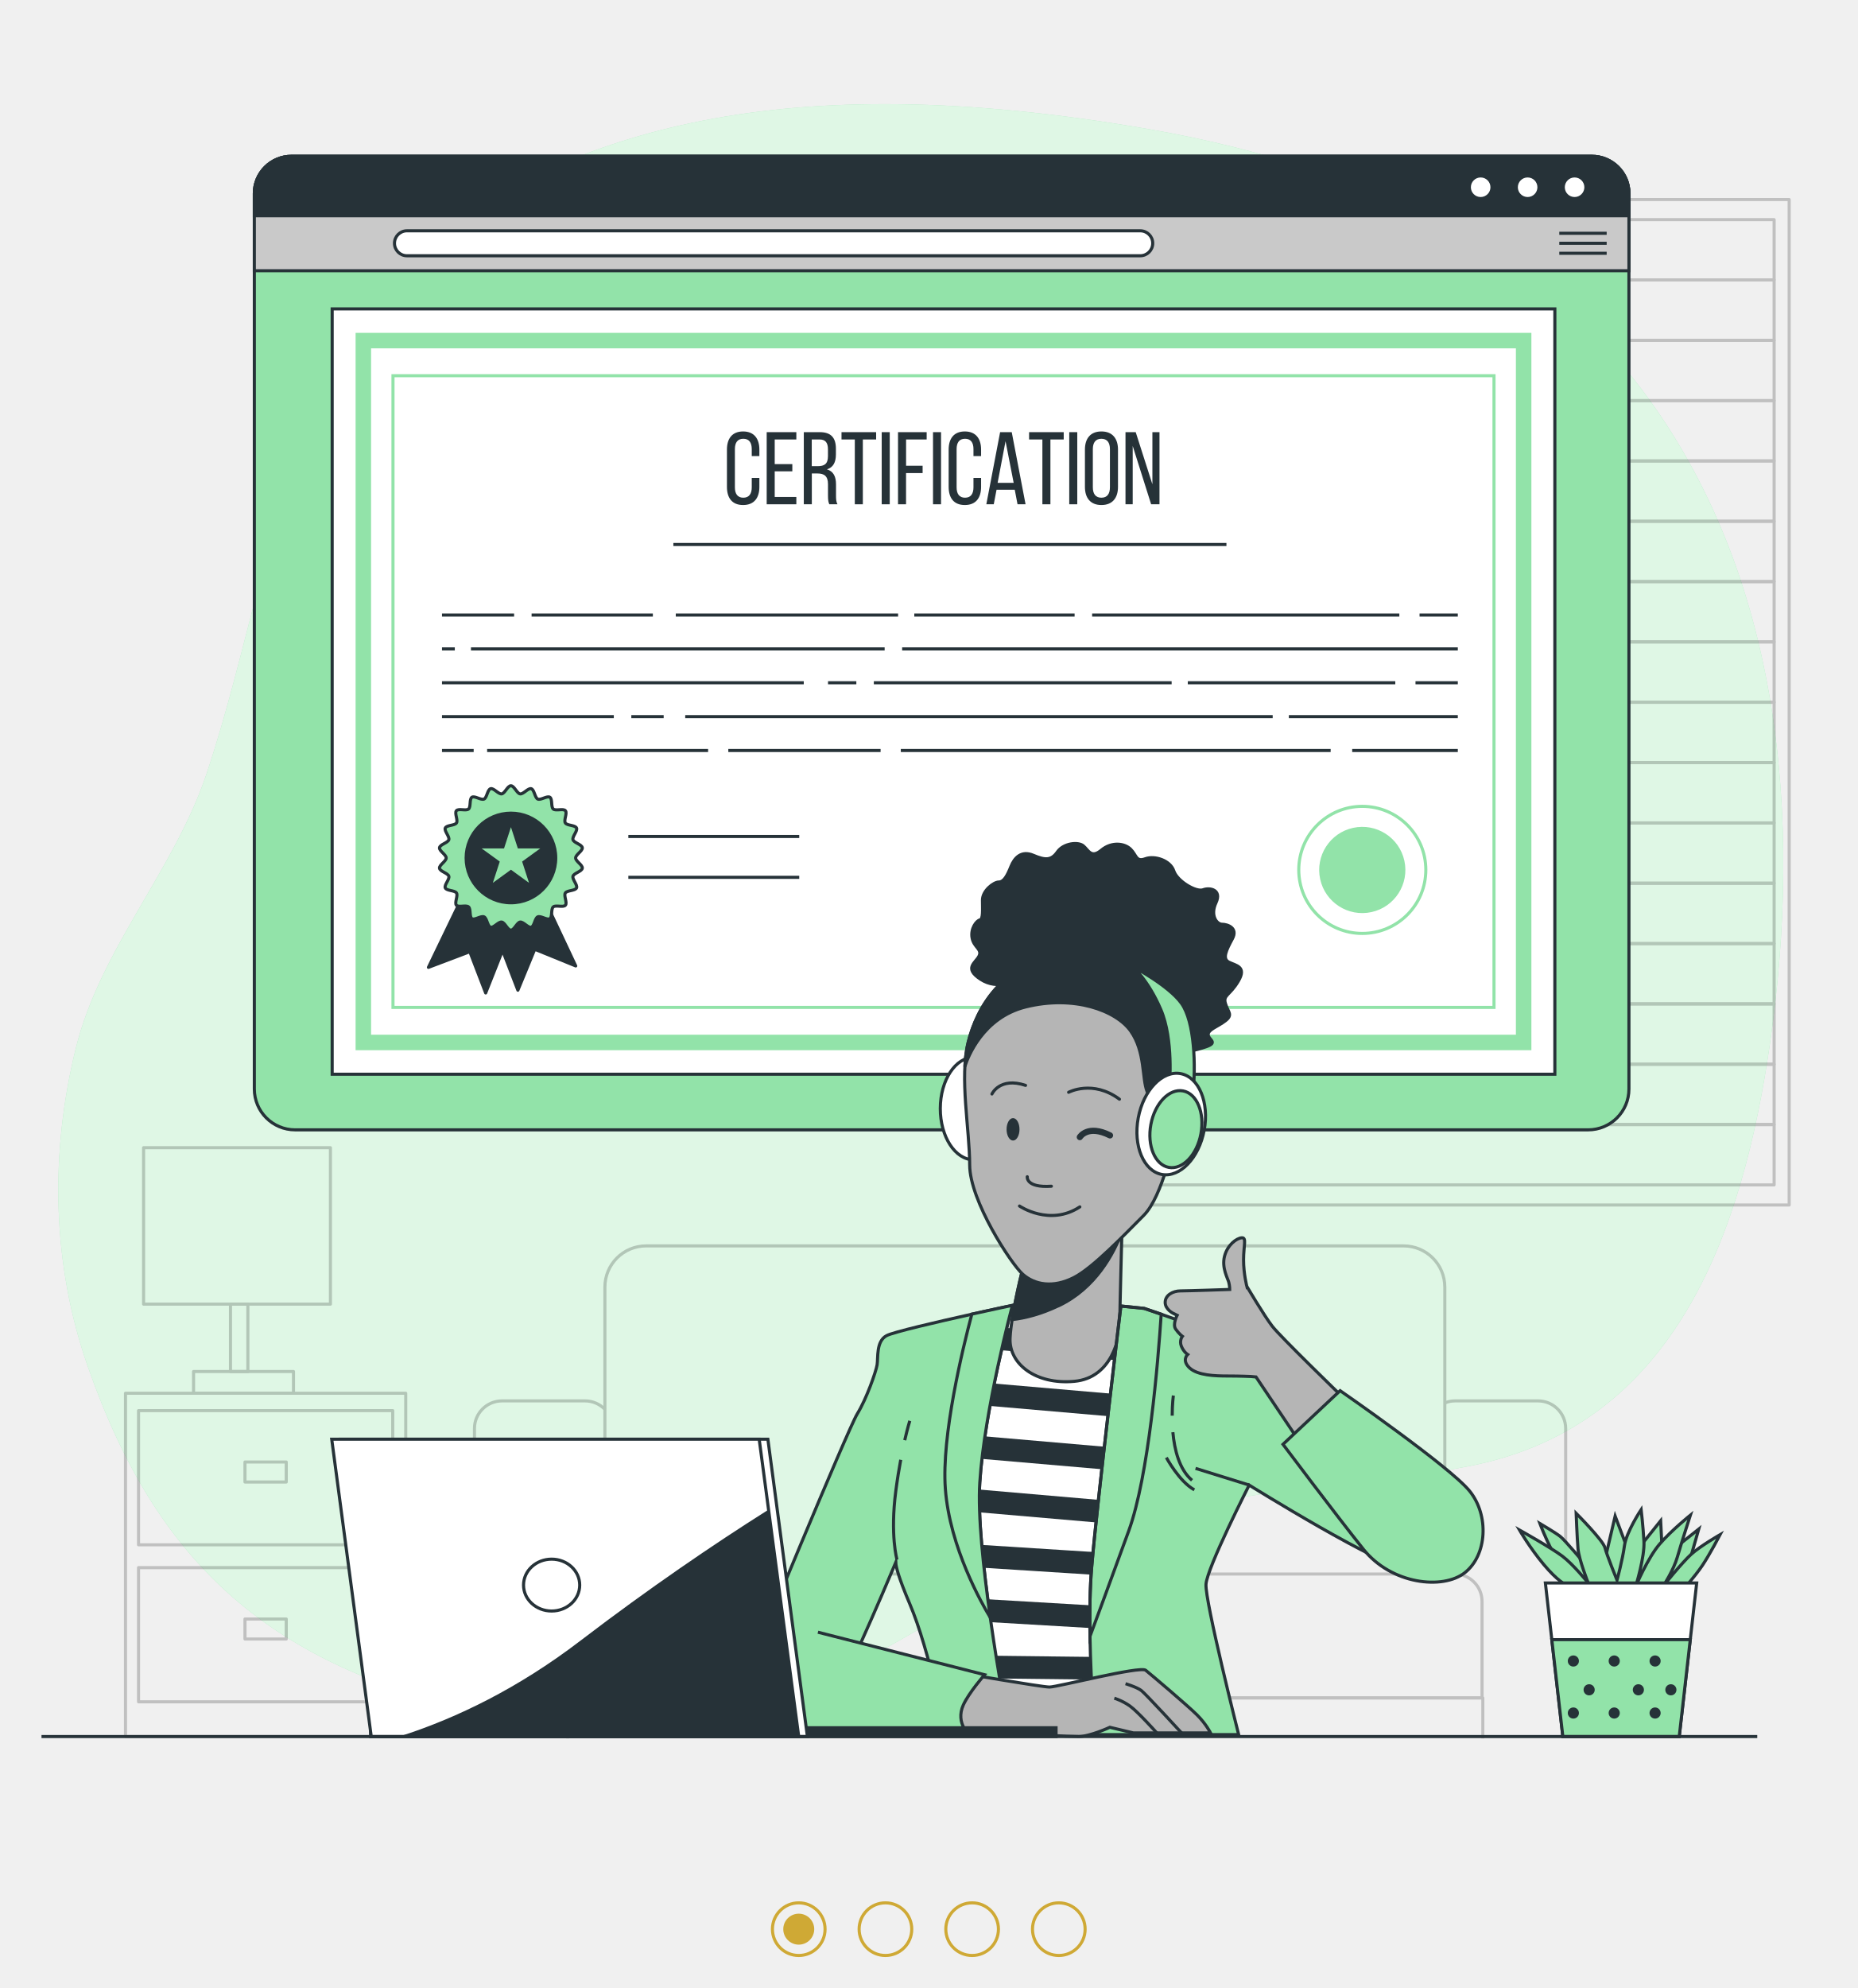
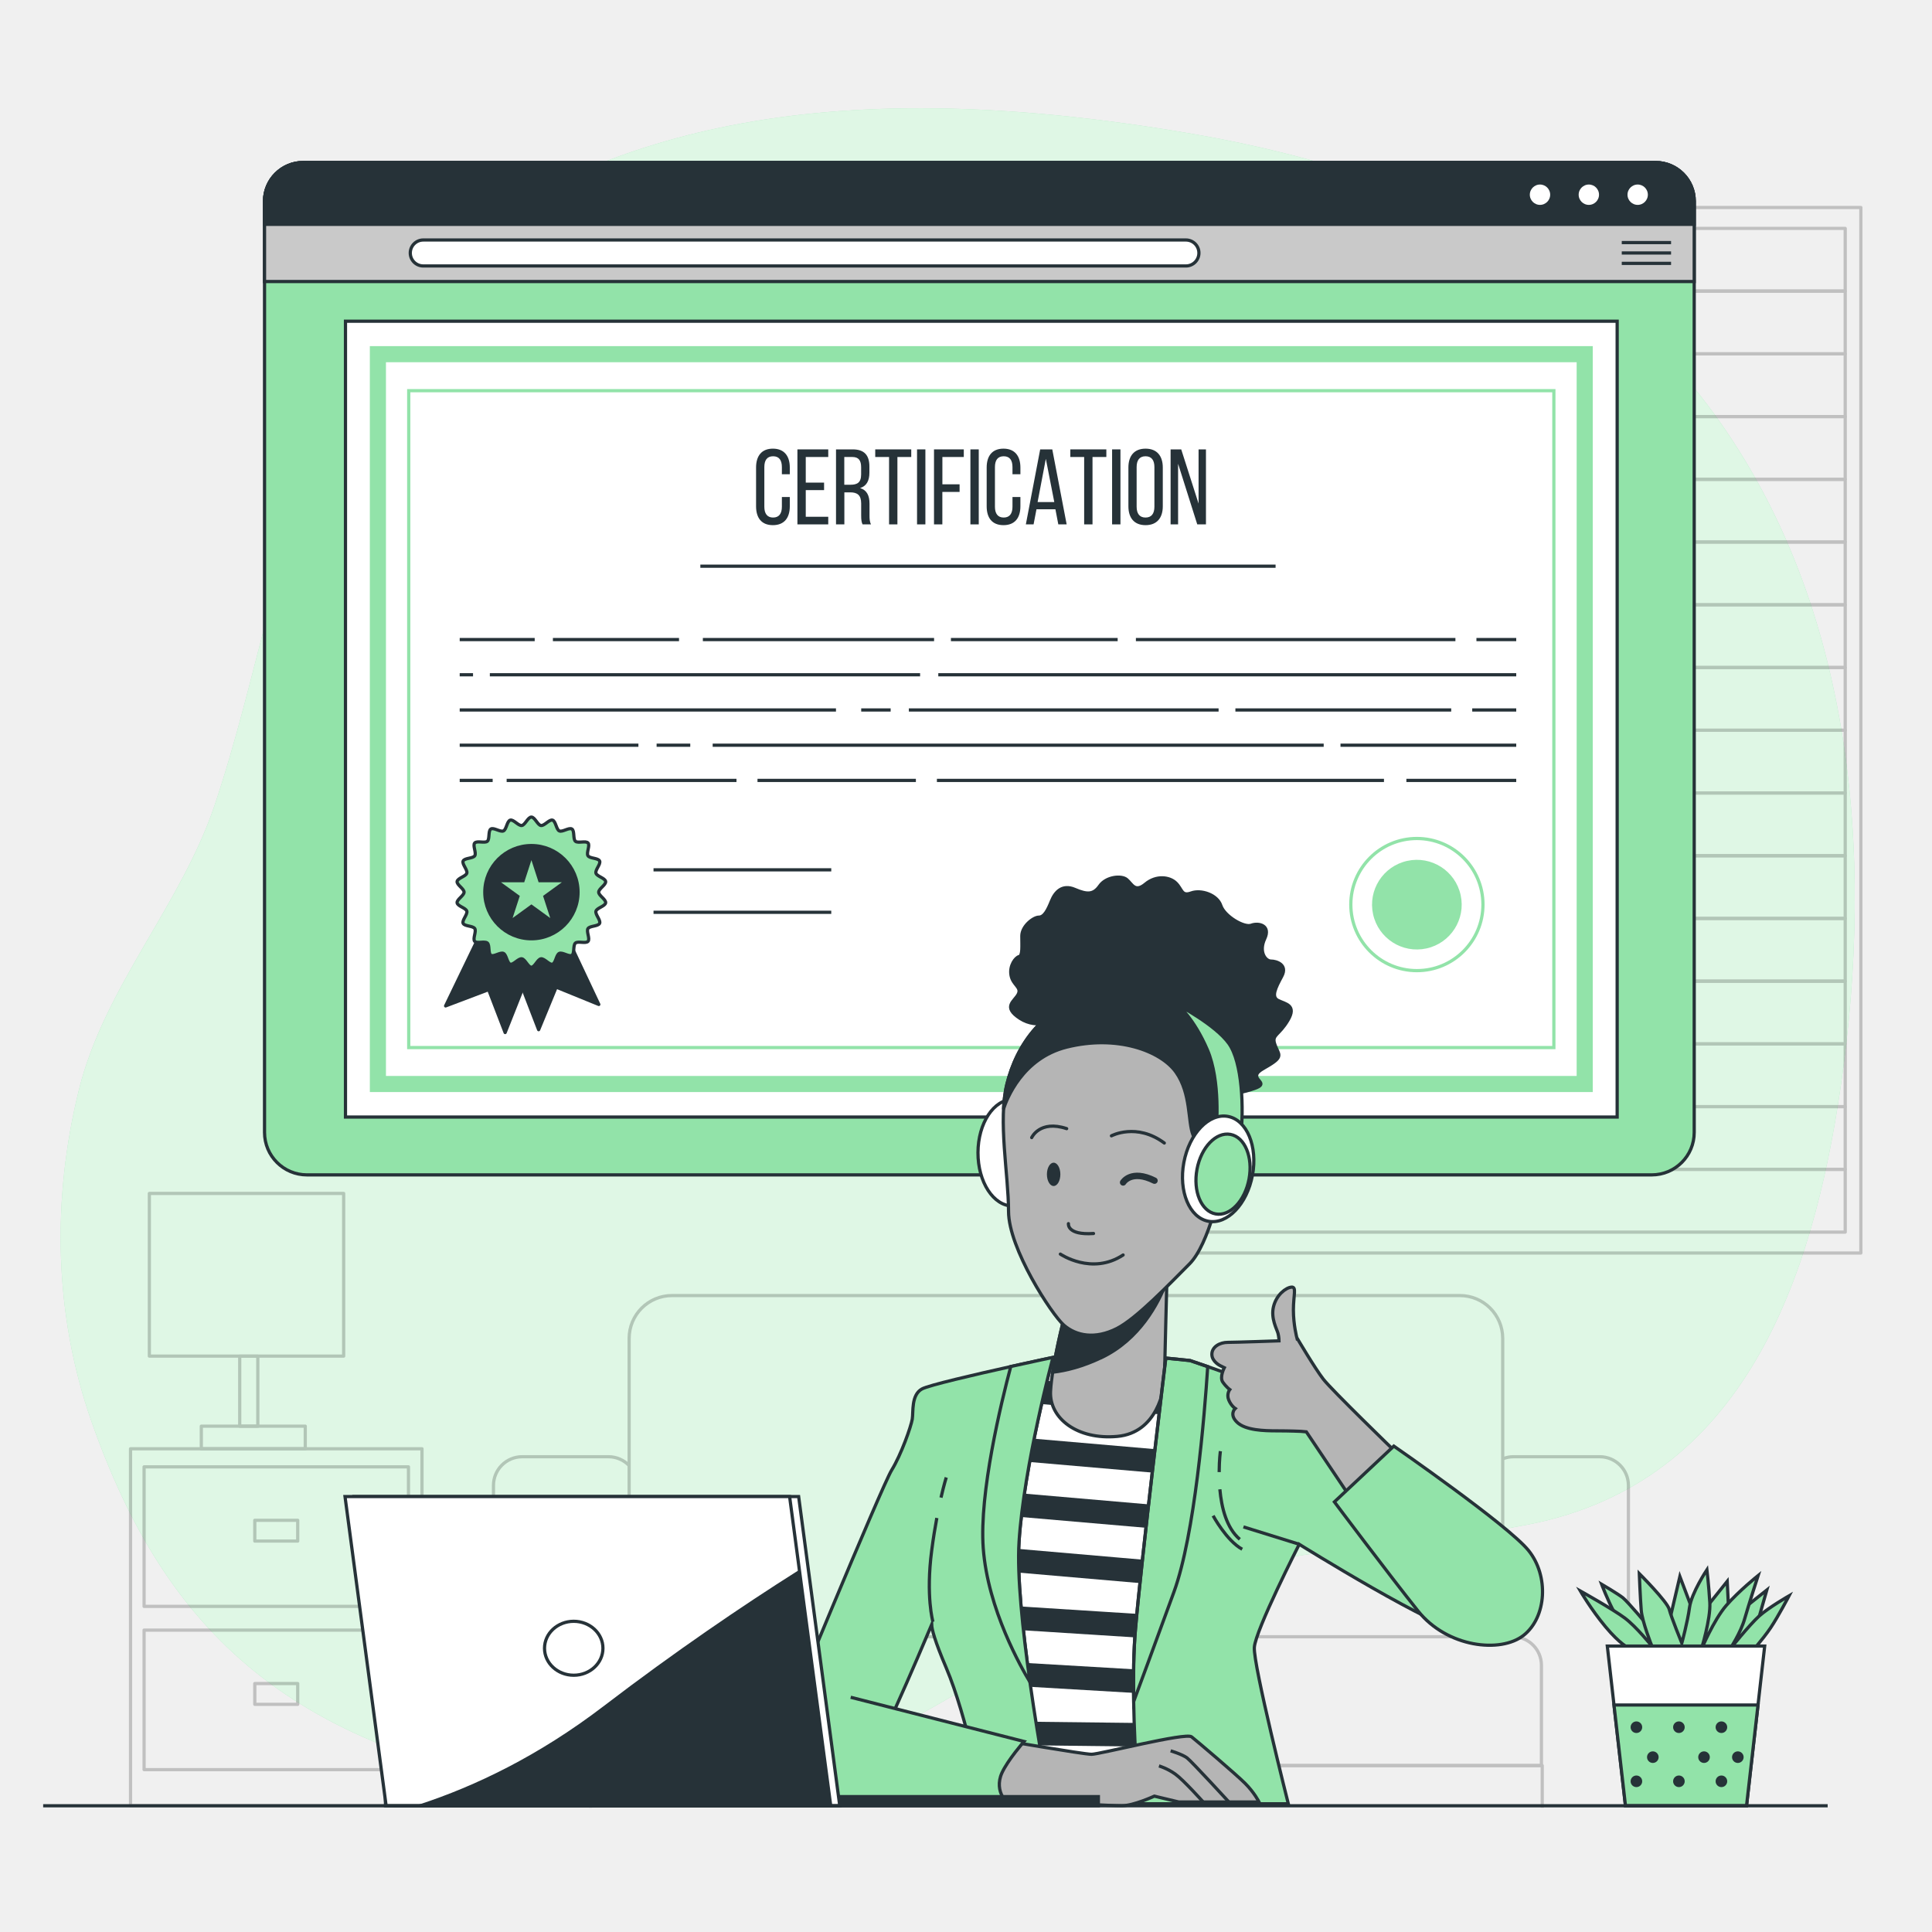
- <svg xmlns="http://www.w3.org/2000/svg" width="600" height="642" viewBox="0 0 600 642" fill="none">
+ <svg xmlns="http://www.w3.org/2000/svg" width="600" height="600" viewBox="0 0 600 600" fill="none">
  <path d="M530.04 125.448C516.432 107.472 499.488 91.884 478.836 79.644C445.752 60.048 408.444 48.168 370.692 41.64C251.232 20.964 185.76 42.792 136.356 78.396C103.644 101.988 93.36 152.172 83.7 188.676C78.276 209.16 73.452 229.848 66.696 249.96C56.22 281.172 32.424 306.42 24.492 338.532C16.092 372.48 16.764 408.24 28.392 441.384C51.36 506.856 90.42 544.764 180.012 557.4C227.988 564.168 266.592 544.344 306.42 520.464C330.972 505.74 356.436 492.492 384.6 486.492C414.36 480.156 444.972 479.28 474.816 473.412C541.572 460.272 562.992 397.092 571.668 337.248C582.168 264.792 575.592 185.604 530.052 125.448H530.04Z" fill="#92E3A9" />
  <path opacity="0.7" d="M530.04 125.448C516.432 107.472 499.488 91.884 478.836 79.644C445.752 60.048 408.444 48.168 370.692 41.64C251.232 20.964 185.76 42.792 136.356 78.396C103.644 101.988 93.36 152.172 83.7 188.676C78.276 209.16 73.452 229.848 66.696 249.96C56.22 281.172 32.424 306.42 24.492 338.532C16.092 372.48 16.764 408.24 28.392 441.384C51.36 506.856 90.42 544.764 180.012 557.4C227.988 564.168 266.592 544.344 306.42 520.464C330.972 505.74 356.436 492.492 384.6 486.492C414.36 480.156 444.972 479.28 474.816 473.412C541.572 460.272 562.992 397.092 571.668 337.248C582.168 264.792 575.592 185.604 530.052 125.448H530.04Z" fill="white" />
  <g opacity="0.2">
    <path d="M573.048 70.932H344.136L336.012 90.408H573.048V70.932Z" stroke="black" stroke-linejoin="round" />
    <path d="M573.048 90.408H344.136L336.012 109.896H573.048V90.408Z" stroke="black" stroke-linejoin="round" />
    <path d="M573.048 109.896H344.136L336.012 129.372H573.048V109.896Z" stroke="black" stroke-linejoin="round" />
    <path d="M573.048 129.372H344.136L336.012 148.86H573.048V129.372Z" stroke="black" stroke-linejoin="round" />
    <path d="M573.048 148.86H344.136L336.012 168.336H573.048V148.86Z" stroke="black" stroke-linejoin="round" />
    <path d="M573.048 168.336H344.136L336.012 187.824H573.048V168.336Z" stroke="black" stroke-linejoin="round" />
    <path d="M573.048 187.824H344.136L336.012 207.3H573.048V187.824Z" stroke="black" stroke-linejoin="round" />
    <path d="M573.048 207.3H344.136L336.012 226.788H573.048V207.3Z" stroke="black" stroke-linejoin="round" />
    <path d="M573.048 226.788H344.136L336.012 246.264H573.048V226.788Z" stroke="black" stroke-linejoin="round" />
    <path d="M573.048 246.264H344.136L336.012 265.752H573.048V246.264Z" stroke="black" stroke-linejoin="round" />
    <path d="M573.048 265.752H344.136L336.012 285.228H573.048V265.752Z" stroke="black" stroke-linejoin="round" />
    <path d="M573.048 285.228H344.136L336.012 304.716H573.048V285.228Z" stroke="black" stroke-linejoin="round" />
    <path d="M573.048 304.716H344.136L336.012 324.192H573.048V304.716Z" stroke="black" stroke-linejoin="round" />
    <path d="M573.048 324.192H344.136L336.012 343.68H573.048V324.192Z" stroke="black" stroke-linejoin="round" />
    <path d="M573.048 343.68H344.136L336.012 363.156H573.048V343.68Z" stroke="black" stroke-linejoin="round" />
    <path d="M573.048 363.156H344.136L336.012 382.644H573.048V363.156Z" stroke="black" stroke-linejoin="round" />
    <path d="M577.908 64.44H333.576V389.136H577.908V64.44Z" stroke="black" stroke-linejoin="round" />
  </g>
  <g opacity="0.2">
    <path d="M126.852 506.244H44.748V549.576H126.852V506.244Z" stroke="black" stroke-linejoin="round" />
    <path d="M92.46 522.84H79.128V529.296H92.46V522.84Z" stroke="black" stroke-linejoin="round" />
    <path d="M131.052 449.928H40.536V560.796H131.052V449.928Z" stroke="black" stroke-linejoin="round" />
    <path d="M126.852 455.544H44.748V498.876H126.852V455.544Z" stroke="black" stroke-linejoin="round" />
    <path d="M92.46 472.14H79.128V478.596H92.46V472.14Z" stroke="black" stroke-linejoin="round" />
    <path d="M94.8 442.908H62.52V449.928H94.8V442.908Z" stroke="black" stroke-linejoin="round" />
    <path d="M80.064 421.164H74.448V442.92H80.064V421.164Z" stroke="black" stroke-linejoin="round" />
    <path d="M106.728 370.632H46.38V421.152H106.728V370.632Z" stroke="black" stroke-linejoin="round" />
  </g>
  <g opacity="0.2">
    <path d="M466.68 508.308V415.668C466.68 408.312 460.728 402.348 453.36 402.348H331.656V509.232" stroke="black" stroke-linejoin="round" />
    <path d="M332.676 402.348H208.692C201.348 402.348 195.384 408.3 195.384 415.668V508.308" stroke="black" stroke-linejoin="round" />
    <path d="M478.704 517.164V548.316H331.704V508.308H469.848C474.732 508.308 478.704 512.268 478.704 517.164Z" stroke="black" stroke-linejoin="round" />
    <path d="M332.832 508.308H192.216C187.332 508.308 183.36 512.268 183.36 517.164V548.316H332.832" stroke="black" stroke-linejoin="round" />
    <path d="M183.372 561.408V548.316H478.956V561.408" stroke="black" stroke-linejoin="round" />
    <path d="M195.396 455.148C193.776 453.456 191.472 452.4 188.952 452.4H162.18C157.248 452.4 153.252 456.384 153.252 461.316V560.76" stroke="black" stroke-linejoin="round" />
    <path d="M505.716 560.124V461.316C505.716 456.384 501.72 452.4 496.8 452.4H470.028C468.84 452.4 467.712 452.628 466.68 453.06" stroke="black" stroke-linejoin="round" />
  </g>
  <path d="M526.152 62.472V351.684C526.152 358.968 520.248 364.872 512.964 364.872H95.34C88.056 364.872 82.152 358.968 82.152 351.684V62.472C82.152 55.848 87.528 50.472 94.152 50.472H514.152C520.776 50.472 526.152 55.848 526.152 62.472Z" fill="#92E3A9" stroke="#263238" stroke-miterlimit="10" />
  <path d="M526.152 62.472V87.432H82.152V62.472C82.152 55.848 87.528 50.472 94.152 50.472H514.152C520.776 50.472 526.152 55.848 526.152 62.472Z" fill="#C9C9C9" stroke="#263238" stroke-miterlimit="10" />
  <path d="M368.304 82.596H131.448C129.228 82.596 127.416 80.796 127.416 78.564C127.416 76.344 129.216 74.532 131.448 74.532H368.304C370.524 74.532 372.336 76.332 372.336 78.564C372.336 80.784 370.536 82.596 368.304 82.596Z" fill="white" stroke="#263238" stroke-miterlimit="10" />
  <path d="M503.652 75.336H518.964" stroke="#263238" stroke-miterlimit="10" />
  <path d="M503.652 78.564H518.964" stroke="#263238" stroke-miterlimit="10" />
  <path d="M503.652 81.792H518.964" stroke="#263238" stroke-miterlimit="10" />
  <path d="M526.152 62.472V69.672H82.152V62.472C82.152 55.848 87.528 50.472 94.152 50.472H514.152C520.776 50.472 526.152 55.848 526.152 62.472Z" fill="#263238" stroke="#263238" stroke-miterlimit="10" />
  <path d="M481.92 60.468C481.92 58.44 480.276 56.808 478.26 56.808C476.244 56.808 474.6 58.452 474.6 60.468C474.6 62.484 476.244 64.128 478.26 64.128C480.276 64.128 481.92 62.484 481.92 60.468Z" fill="white" stroke="#263238" stroke-miterlimit="10" />
  <path d="M497.088 60.468C497.088 58.44 495.444 56.808 493.428 56.808C491.412 56.808 489.768 58.452 489.768 60.468C489.768 62.484 491.412 64.128 493.428 64.128C495.444 64.128 497.088 62.484 497.088 60.468Z" fill="white" stroke="#263238" stroke-miterlimit="10" />
  <path d="M512.256 60.468C512.256 58.44 510.612 56.808 508.596 56.808C506.58 56.808 504.936 58.452 504.936 60.468C504.936 62.484 506.58 64.128 508.596 64.128C510.612 64.128 512.256 62.484 512.256 60.468Z" fill="white" stroke="#263238" stroke-miterlimit="10" />
  <path d="M502.224 99.756H107.292V346.908H502.224V99.756Z" fill="white" stroke="#263238" stroke-miterlimit="10" />
  <path d="M492.144 109.992H117.36V336.648H492.144V109.992Z" stroke="#92E3A9" stroke-width="5" stroke-miterlimit="10" />
  <path d="M482.568 121.332H126.936V325.332H482.568V121.332Z" stroke="#92E3A9" stroke-miterlimit="10" />
  <path d="M245.28 145.188V147.288H242.82V145.056C242.82 142.956 241.992 141.696 240.096 141.696C238.2 141.696 237.372 142.956 237.372 145.056V157.368C237.372 159.468 238.236 160.728 240.096 160.728C241.956 160.728 242.82 159.468 242.82 157.368V154.344H245.28V157.236C245.28 160.764 243.612 163.092 240.024 163.092C236.436 163.092 234.804 160.764 234.804 157.236V145.188C234.804 141.66 236.472 139.332 240.024 139.332C243.576 139.332 245.28 141.66 245.28 145.188Z" fill="#263238" />
  <path d="M255.924 149.88V152.208H250.236V160.488H257.22V162.852H247.644V139.56H257.22V141.924H250.236V149.88H255.924Z" fill="#263238" />
  <path d="M264.804 139.56C268.464 139.56 270 141.42 270 144.888V146.784C270 149.34 269.1 150.948 267.108 151.572C269.232 152.208 270.036 153.936 270.036 156.432V160.056C270.036 161.088 270.072 162.048 270.504 162.852H267.876C267.576 162.192 267.444 161.592 267.444 160.02V156.36C267.444 153.732 266.208 152.904 264.048 152.904H262.224V162.852H259.632V139.56H264.828H264.804ZM264.132 150.54C266.196 150.54 267.432 149.88 267.432 147.348V145.116C267.432 143.016 266.664 141.924 264.732 141.924H262.2V150.54H264.132Z" fill="#263238" />
  <path d="M276.108 162.852V141.924H271.812V139.56H282.996V141.924H278.7V162.852H276.108Z" fill="#263238" />
  <path d="M287.388 139.56V162.852H284.796V139.56H287.388Z" fill="#263238" />
  <path d="M298.008 150.408V152.772H292.656V162.852H290.064V139.56H299.316V141.924H292.668V150.408H298.02H298.008Z" fill="#263238" />
  <path d="M303.96 139.56V162.852H301.368V139.56H303.96Z" fill="#263238" />
  <path d="M316.896 145.188V147.288H314.436V145.056C314.436 142.956 313.608 141.696 311.712 141.696C309.816 141.696 308.988 142.956 308.988 145.056V157.368C308.988 159.468 309.852 160.728 311.712 160.728C313.572 160.728 314.436 159.468 314.436 157.368V154.344H316.896V157.236C316.896 160.764 315.228 163.092 311.64 163.092C308.052 163.092 306.42 160.764 306.42 157.236V145.188C306.42 141.66 308.088 139.332 311.64 139.332C315.192 139.332 316.896 141.66 316.896 145.188Z" fill="#263238" />
  <path d="M321.888 158.16L320.988 162.852H318.588L323.04 139.56H326.796L331.26 162.852H328.668L327.768 158.16H321.876H321.888ZM322.224 155.928H327.42L324.792 142.488L322.236 155.928H322.224Z" fill="#263238" />
  <path d="M336.696 162.852V141.924H332.4V139.56H343.584V141.924H339.288V162.852H336.696Z" fill="#263238" />
  <path d="M347.964 139.56V162.852H345.372V139.56H347.964Z" fill="#263238" />
  <path d="M350.436 145.188C350.436 141.624 352.2 139.332 355.764 139.332C359.328 139.332 361.116 141.624 361.116 145.188V157.236C361.116 160.764 359.352 163.092 355.764 163.092C352.176 163.092 350.436 160.764 350.436 157.236V145.188ZM352.992 157.368C352.992 159.492 353.892 160.728 355.752 160.728C357.612 160.728 358.512 159.492 358.512 157.368V145.056C358.512 142.956 357.648 141.696 355.752 141.696C353.856 141.696 352.992 142.956 352.992 145.056V157.368Z" fill="#263238" />
  <path d="M365.868 162.852H363.54V139.56H366.84L372.228 156.396V139.56H374.52V162.852H371.82L365.868 144.024V162.852Z" fill="#263238" />
  <path d="M217.5 175.836H396.144" stroke="#263238" stroke-miterlimit="10" />
  <path d="M458.52 198.624H470.88" stroke="#263238" stroke-miterlimit="10" />
  <path d="M352.764 198.624H451.992" stroke="#263238" stroke-miterlimit="10" />
  <path d="M295.32 198.624H347.1" stroke="#263238" stroke-miterlimit="10" />
  <path d="M218.28 198.624H290.088" stroke="#263238" stroke-miterlimit="10" />
  <path d="M171.708 198.624H210.876" stroke="#263238" stroke-miterlimit="10" />
  <path d="M142.764 198.624H166.056" stroke="#263238" stroke-miterlimit="10" />
  <path d="M291.396 209.556H470.88" stroke="#263238" stroke-miterlimit="10" />
  <path d="M152.124 209.556H285.744" stroke="#263238" stroke-miterlimit="10" />
  <path d="M142.764 209.556H146.904" stroke="#263238" stroke-miterlimit="10" />
  <path d="M457.212 220.488H470.88" stroke="#263238" stroke-miterlimit="10" />
  <path d="M383.664 220.488H450.684" stroke="#263238" stroke-miterlimit="10" />
  <path d="M282.252 220.488H378.444" stroke="#263238" stroke-miterlimit="10" />
  <path d="M267.456 220.488H276.6" stroke="#263238" stroke-miterlimit="10" />
  <path d="M142.764 220.488H259.62" stroke="#263238" stroke-miterlimit="10" />
  <path d="M416.304 231.432H470.88" stroke="#263238" stroke-miterlimit="10" />
  <path d="M221.328 231.432H411.084" stroke="#263238" stroke-miterlimit="10" />
  <path d="M203.916 231.432H214.368" stroke="#263238" stroke-miterlimit="10" />
  <path d="M142.764 231.432H198.264" stroke="#263238" stroke-miterlimit="10" />
  <path d="M436.764 242.364H470.88" stroke="#263238" stroke-miterlimit="10" />
  <path d="M290.964 242.364H429.804" stroke="#263238" stroke-miterlimit="10" />
  <path d="M235.248 242.364H284.436" stroke="#263238" stroke-miterlimit="10" />
  <path d="M157.344 242.364H228.72" stroke="#263238" stroke-miterlimit="10" />
  <path d="M142.764 242.364H153" stroke="#263238" stroke-miterlimit="10" />
  <path d="M156.024 290.532L167.28 319.776L172.728 306.552L185.964 311.94L173.028 284.484L156.024 290.532Z" fill="#263238" stroke="#263238" stroke-linecap="round" stroke-linejoin="round" />
  <path d="M152.004 284.172L138.384 312.396L151.752 307.332L156.876 320.664L168.06 292.452L152.004 284.172Z" fill="#263238" stroke="#263238" stroke-linecap="round" stroke-linejoin="round" />
  <path d="M185.928 277.068C185.928 276 188.244 274.776 188.088 273.756C187.932 272.7 185.376 272.184 185.076 271.176C184.776 270.156 186.648 268.332 186.216 267.384C185.772 266.424 183.168 266.652 182.604 265.764C182.028 264.876 183.312 262.596 182.628 261.804C181.944 261.012 179.496 261.96 178.704 261.264C177.912 260.58 178.5 258.024 177.612 257.46C176.736 256.896 174.66 258.492 173.7 258.048C172.752 257.616 172.596 255 171.588 254.7C170.592 254.412 169.056 256.524 168 256.368C166.968 256.224 166.092 253.752 165.024 253.752C163.956 253.752 163.08 256.212 162.048 256.368C160.992 256.512 159.456 254.4 158.46 254.7C157.44 255 157.296 257.616 156.348 258.048C155.388 258.492 153.312 256.896 152.436 257.46C151.548 258.036 152.148 260.58 151.344 261.264C150.552 261.948 148.116 261 147.42 261.804C146.736 262.596 148.02 264.876 147.444 265.764C146.88 266.64 144.276 266.424 143.832 267.384C143.4 268.332 145.272 270.156 144.972 271.176C144.684 272.172 142.116 272.7 141.96 273.756C141.816 274.788 144.12 276 144.12 277.068C144.12 278.136 141.804 279.36 141.96 280.38C142.116 281.436 144.672 281.952 144.972 282.96C145.272 283.98 143.4 285.804 143.832 286.752C144.276 287.712 146.88 287.484 147.444 288.372C148.02 289.26 146.736 291.54 147.42 292.332C148.104 293.124 150.552 292.176 151.344 292.872C152.136 293.556 151.548 296.112 152.436 296.676C153.312 297.24 155.388 295.644 156.348 296.088C157.296 296.52 157.452 299.136 158.46 299.436C159.456 299.724 160.992 297.612 162.048 297.768C163.08 297.912 163.956 300.384 165.024 300.384C166.092 300.384 166.968 297.924 168 297.768C169.056 297.612 170.592 299.736 171.588 299.436C172.608 299.136 172.752 296.52 173.7 296.088C174.66 295.644 176.736 297.24 177.612 296.676C178.5 296.1 177.9 293.556 178.704 292.872C179.496 292.188 181.932 293.136 182.628 292.332C183.312 291.54 182.028 289.26 182.604 288.372C183.168 287.496 185.772 287.712 186.216 286.752C186.648 285.804 184.776 283.98 185.076 282.96C185.364 281.964 187.932 281.436 188.088 280.38C188.232 279.348 185.928 278.136 185.928 277.068Z" fill="#92E3A9" stroke="#263238" stroke-miterlimit="10" />
  <path d="M165.036 291.54C173.029 291.54 179.508 285.061 179.508 277.068C179.508 269.075 173.029 262.596 165.036 262.596C157.043 262.596 150.564 269.075 150.564 277.068C150.564 285.061 157.043 291.54 165.036 291.54Z" fill="#263238" stroke="#263238" stroke-linecap="round" stroke-linejoin="round" />
  <path d="M165.036 267.12L167.268 273.996H174.492L168.648 278.232L170.88 285.108L165.036 280.86L159.192 285.108L161.424 278.232L155.58 273.996H162.804L165.036 267.12Z" fill="#92E3A9" />
  <path d="M202.956 270.132H258.156" stroke="#263238" stroke-miterlimit="10" />
  <path d="M202.956 283.32H258.156" stroke="#263238" stroke-miterlimit="10" />
  <path d="M440.028 301.44C451.361 301.44 460.548 292.253 460.548 280.92C460.548 269.587 451.361 260.4 440.028 260.4C428.695 260.4 419.508 269.587 419.508 280.92C419.508 292.253 428.695 301.44 440.028 301.44Z" stroke="#92E3A9" stroke-miterlimit="10" />
  <path d="M442.998 294.547C450.508 292.902 455.263 285.482 453.619 277.972C451.975 270.462 444.554 265.707 437.044 267.351C429.534 268.995 424.779 276.416 426.423 283.926C428.068 291.436 435.489 296.191 442.998 294.547Z" fill="#92E3A9" />
  <path d="M507.6 511.8C507.6 511.8 503.4 504.6 501.3 500.7C499.2 496.8 497.4 492 497.4 492C497.4 492 502.5 495 504 496.2C505.5 497.4 511.8 504.9 511.8 504.9L513.6 502.8L511.5 495.9L518.4 503.7L521.7 489.6L526.8 503.1L536.4 491.1L537 503.1L548.7 493.8L544.5 508.5L540 514.8H507.9L507.6 511.8Z" fill="#92E3A9" stroke="#263238" stroke-miterlimit="10" />
  <path d="M505.8 511.8C505.8 511.8 503.1 510.6 498.6 505.2C494.1 499.8 490.8 494.1 490.8 494.1C490.8 494.1 501 499.8 504.6 502.5C508.2 505.2 513 511.2 513 511.2C513 511.2 510 503.7 509.7 500.1C509.4 496.5 509.1 488.7 509.1 488.7C509.1 488.7 517.8 497.4 518.4 499.8C519 502.2 522.3 510.3 522.3 510.3C522.3 510.3 524.1 503.7 524.7 499.2C525.3 494.7 530.1 487.5 530.1 487.5C530.1 487.5 530.7 492.6 531 497.7C531.3 502.8 528.3 512.4 528.3 512.4C528.3 512.4 532.2 503.1 536.1 498.6C540 494.1 546 489.3 546 489.3C546 489.3 543 498.6 541.8 502.8C540.6 507 537.3 512.1 537.3 512.1C537.3 512.1 543.3 504.6 546.3 501.9C549.3 499.2 555.6 495.6 555.6 495.6C555.6 495.6 552.3 501.9 549.9 505.5C547.5 509.1 542.7 514.5 542.7 514.5H505.8V511.8Z" fill="#92E3A9" stroke="#263238" stroke-miterlimit="10" />
  <path d="M548.04 511.2L545.964 529.5L542.4 560.796H504.804L501.24 529.5L499.164 511.2H548.04Z" fill="white" stroke="#263238" stroke-miterlimit="10" />
  <path d="M545.964 529.5L542.4 560.796H504.804L501.24 529.5H545.964Z" fill="#92E3A9" stroke="#263238" stroke-miterlimit="10" />
  <path d="M508.2 538.2C509.194 538.2 510 537.394 510 536.4C510 535.406 509.194 534.6 508.2 534.6C507.206 534.6 506.4 535.406 506.4 536.4C506.4 537.394 507.206 538.2 508.2 538.2Z" fill="#263238" />
  <path d="M521.4 538.2C522.394 538.2 523.2 537.394 523.2 536.4C523.2 535.406 522.394 534.6 521.4 534.6C520.406 534.6 519.6 535.406 519.6 536.4C519.6 537.394 520.406 538.2 521.4 538.2Z" fill="#263238" />
  <path d="M513.3 547.5C514.294 547.5 515.1 546.694 515.1 545.7C515.1 544.706 514.294 543.9 513.3 543.9C512.306 543.9 511.5 544.706 511.5 545.7C511.5 546.694 512.306 547.5 513.3 547.5Z" fill="#263238" />
  <path d="M529.2 547.5C530.194 547.5 531 546.694 531 545.7C531 544.706 530.194 543.9 529.2 543.9C528.206 543.9 527.4 544.706 527.4 545.7C527.4 546.694 528.206 547.5 529.2 547.5Z" fill="#263238" />
  <path d="M539.7 547.5C540.694 547.5 541.5 546.694 541.5 545.7C541.5 544.706 540.694 543.9 539.7 543.9C538.706 543.9 537.9 544.706 537.9 545.7C537.9 546.694 538.706 547.5 539.7 547.5Z" fill="#263238" />
  <path d="M534.6 538.2C535.594 538.2 536.4 537.394 536.4 536.4C536.4 535.406 535.594 534.6 534.6 534.6C533.606 534.6 532.8 535.406 532.8 536.4C532.8 537.394 533.606 538.2 534.6 538.2Z" fill="#263238" />
  <path d="M508.2 555C509.194 555 510 554.194 510 553.2C510 552.206 509.194 551.4 508.2 551.4C507.206 551.4 506.4 552.206 506.4 553.2C506.4 554.194 507.206 555 508.2 555Z" fill="#263238" />
  <path d="M521.4 555C522.394 555 523.2 554.194 523.2 553.2C523.2 552.206 522.394 551.4 521.4 551.4C520.406 551.4 519.6 552.206 519.6 553.2C519.6 554.194 520.406 555 521.4 555Z" fill="#263238" />
  <path d="M534.6 555C535.594 555 536.4 554.194 536.4 553.2C536.4 552.206 535.594 551.4 534.6 551.4C533.606 551.4 532.8 552.206 532.8 553.2C532.8 554.194 533.606 555 534.6 555Z" fill="#263238" />
  <path d="M325.404 358.008C325.38 367.152 320.508 374.556 314.52 374.544C308.532 374.532 303.696 367.104 303.72 357.96C303.744 348.816 308.616 341.412 314.604 341.424C320.592 341.436 325.428 348.864 325.404 358.008Z" fill="white" stroke="#263238" stroke-linecap="round" stroke-linejoin="round" />
  <path d="M328.188 316.548C328.188 316.548 322.344 319.884 316.776 316.272C311.208 312.648 315.108 310.98 316.224 308.76C317.34 306.528 314.556 305.976 313.992 302.916C313.428 299.856 315.384 297.348 316.5 297.072C317.616 296.796 317.34 293.736 317.34 290.676C317.34 287.616 320.964 284.832 322.632 284.832C324.3 284.832 325.416 282.6 326.532 279.828C327.648 277.044 329.868 274.536 333.768 276.204C337.668 277.872 339.612 277.872 341.556 275.088C343.5 272.304 348.24 271.752 349.908 273.144C351.576 274.536 352.416 277.32 355.752 274.536C359.088 271.752 363.264 272.304 365.22 274.26C367.164 276.204 366.888 278.436 369.948 277.32C373.008 276.204 378.024 277.872 379.128 281.22C380.232 284.568 386.364 288.18 388.596 287.34C390.828 286.5 394.716 287.34 392.772 291.516C390.828 295.692 393.048 298.476 394.716 298.476C396.384 298.476 400.008 299.592 398.052 303.204C396.108 306.828 394.716 309.6 396.936 310.716C399.168 311.832 402.78 312.108 399.996 316.836C397.212 321.564 394.98 321.288 395.82 324.072C396.66 326.856 398.328 327.696 395.82 329.64C393.312 331.584 390.252 332.424 390.252 334.092C390.252 335.76 393.588 336.6 389.7 337.992C385.8 339.384 382.74 339.66 382.74 339.66C382.74 339.66 377.172 324.636 361.308 319.62C345.444 314.604 336.264 315.168 332.64 317.112C329.016 319.056 328.188 316.56 328.188 316.56V316.548Z" fill="#263238" stroke="#263238" stroke-linecap="round" stroke-linejoin="round" />
  <path d="M333.792 418.596L313.452 428.016C313.452 428.016 302.904 486.408 303.66 502.608C304.416 518.808 313.452 559.116 313.452 559.116H362.424C362.424 559.116 354.888 509.772 358.656 492.06C362.424 474.36 371.46 425.76 371.46 425.76C371.46 425.76 356.388 421.62 351.876 420.864C347.352 420.108 333.792 418.608 333.792 418.608V418.596Z" fill="white" stroke="#263238" stroke-miterlimit="10" />
  <path d="M310.392 445.872L366.756 450.744C366.312 453.096 365.844 455.532 365.376 457.98L309.216 453.12C309.612 450.6 310.008 448.164 310.392 445.86V445.872ZM358.656 492.048C359.088 490.008 359.592 487.56 360.144 484.824L305.352 480.084C305.04 482.604 304.764 485.052 304.524 487.368L358.668 492.048H358.656ZM363.504 467.784L307.716 462.96C307.356 465.372 307.008 467.808 306.66 470.22L362.1 475.008C362.556 472.668 363.036 470.232 363.504 467.772V467.784ZM303.684 498.072C303.612 499.812 303.6 501.336 303.66 502.596C303.696 503.472 303.768 504.42 303.852 505.416L357.636 508.836C357.588 506.268 357.6 503.796 357.684 501.492L303.684 498.06V498.072ZM313.788 427.848L313.452 428.004C313.452 428.004 312.972 430.692 312.216 435.072L368.808 439.968C369.324 437.256 369.78 434.796 370.164 432.732L313.788 427.86V427.848ZM359.424 535.152L308.388 534.564C308.868 537.096 309.36 539.568 309.828 541.908L360.228 542.484C359.952 540.168 359.688 537.708 359.424 535.152ZM306.3 523.056L358.584 526.128C358.38 523.68 358.2 521.208 358.044 518.76L305.1 515.652C305.46 518.04 305.856 520.524 306.288 523.068L306.3 523.056Z" fill="#263238" />
  <path d="M330.78 408.048C330.78 408.048 326.64 423.864 326.256 432.156C325.884 440.448 334.548 447.228 346.98 446.088C359.412 444.96 361.668 431.4 361.668 428.004C361.668 424.608 362.424 395.988 362.424 395.988C362.424 395.988 356.4 401.256 349.236 405.78C342.084 410.304 330.78 408.036 330.78 408.036V408.048Z" fill="#B5B5B5" stroke="#263238" stroke-miterlimit="10" />
  <path d="M342.084 421.608C353.856 415.968 359.724 404.904 362.376 397.86C362.412 396.684 362.424 395.988 362.424 395.988C362.424 395.988 356.4 401.256 349.236 405.78C342.084 410.304 330.78 408.036 330.78 408.036C330.78 408.036 328.188 417.924 326.916 426.156C331.212 425.652 336.312 424.356 342.072 421.596L342.084 421.608Z" fill="#263238" stroke="#263238" stroke-miterlimit="10" />
  <path d="M382.428 347.568C382.428 347.568 381.948 330.864 375.744 321.312C369.54 311.76 356.46 305.904 341.856 308.424C323.748 311.544 315.6 325.128 312.732 336.588C309.864 348.048 313.212 364.752 313.212 376.212C313.212 387.672 326.58 408.192 330.396 411.54C334.212 414.888 340.116 415.992 346.836 412.584C353.016 409.452 363.18 398.748 369.384 392.544C375.588 386.34 379.284 367.896 380.244 363.6C381.204 359.304 382.428 347.58 382.428 347.58V347.568Z" fill="#B5B5B5" stroke="#263238" stroke-linecap="round" stroke-linejoin="round" />
  <path d="M331.812 380.016C331.812 380.016 331.26 383.64 339.6 383.076" stroke="#263238" stroke-linecap="round" stroke-linejoin="round" />
  <path d="M329.304 389.472C329.304 389.472 339.048 396.156 348.792 389.748" stroke="#263238" stroke-linecap="round" stroke-linejoin="round" />
  <path d="M348.792 367.212C348.792 367.212 351.3 363.036 358.536 366.66" stroke="#263238" stroke-width="2" stroke-linecap="round" stroke-linejoin="round" />
  <path d="M329.304 364.704C329.304 366.708 328.368 368.328 327.216 368.328C326.064 368.328 325.128 366.708 325.128 364.704C325.128 362.7 326.064 361.08 327.216 361.08C328.368 361.08 329.304 362.7 329.304 364.704Z" fill="#263238" />
  <path d="M320.4 353.292C320.4 353.292 322.908 347.724 331.26 350.508" stroke="#263238" stroke-linecap="round" stroke-linejoin="round" />
  <path d="M345.168 352.74C345.168 352.74 352.956 348.564 361.584 354.972" stroke="#263238" stroke-linecap="round" stroke-linejoin="round" />
  <path d="M341.856 308.424C323.748 311.544 315.6 325.128 312.732 336.588C312.132 338.976 311.82 341.592 311.676 344.34C312.612 341.424 317.472 328.632 331.26 325.188C346.848 321.288 360.48 326.304 365.22 332.976C369.948 339.66 368.844 348.288 370.512 352.464C371.568 355.116 376.884 359.1 380.628 361.668C381.504 356.544 382.44 347.58 382.44 347.58C382.44 347.58 381.96 330.876 375.756 321.324C369.552 311.772 356.472 305.916 341.868 308.436L341.856 308.424Z" fill="#263238" stroke="#263238" stroke-linecap="round" stroke-linejoin="round" />
  <path d="M377.736 350.508C377.736 350.508 379.128 335.76 374.952 326.016C370.776 316.272 365.772 312.096 365.772 312.096C365.772 312.096 377.46 318.216 381.636 324.06C385.812 329.904 386.364 344.1 385.26 353.844L376.632 352.452L377.748 350.508H377.736Z" fill="#92E3A9" stroke="#263238" stroke-miterlimit="10" />
  <path d="M388.956 364.98C387.276 373.968 381.144 380.364 375.264 379.272C369.384 378.168 365.976 369.996 367.656 361.008C369.336 352.02 375.468 345.624 381.348 346.716C387.228 347.82 390.636 355.992 388.968 364.98H388.956Z" fill="white" stroke="#263238" stroke-linecap="round" stroke-linejoin="round" />
  <path d="M387.9 366.156C386.628 372.972 381.972 377.832 377.508 376.992C373.044 376.164 370.464 369.948 371.736 363.132C373.008 356.316 377.664 351.456 382.128 352.296C386.592 353.124 389.172 359.34 387.9 366.156Z" fill="#92E3A9" stroke="#263238" stroke-miterlimit="10" />
  <path d="M319.86 522.384C322.668 542.304 326.124 560.16 326.124 560.16H305.544C305.544 560.16 300.276 533.04 293.868 517.98C290.22 509.412 289.392 505.956 289.332 504.576C286.524 511.248 269.112 552.384 265.992 553.764C262.596 555.276 250.164 552.636 245.64 551.124C241.128 549.612 240.756 543.216 241.5 540.588C242.256 537.948 273.888 461.472 276.9 456.588C279.912 451.692 282.924 443.016 283.308 440.76C283.68 438.504 282.936 433.224 286.32 431.352C288.372 430.212 302.796 426.876 313.896 424.404C321.168 422.796 327.012 421.56 327.012 421.56C327.012 421.56 317.964 455.088 316.464 478.824C315.792 489.348 317.616 506.532 319.86 522.396V522.384Z" fill="#92E3A9" stroke="#263238" stroke-miterlimit="10" />
  <path d="M319.86 522.372C317.268 518.1 306.756 499.812 305.352 480.768C304.092 463.68 310.908 435.636 313.908 424.38C321.18 422.772 327.024 421.536 327.024 421.536C327.024 421.536 317.976 455.064 316.476 478.8C315.804 489.324 317.628 506.508 319.872 522.372H319.86Z" fill="#92E3A9" stroke="#263238" stroke-miterlimit="10" />
  <path d="M292.236 465.096C293.172 461.028 293.868 458.832 293.868 458.832" stroke="#263238" stroke-miterlimit="10" />
  <path d="M289.728 503.664C289.728 503.664 287.472 495.756 289.356 481.44C289.848 477.66 290.4 474.312 290.94 471.42" stroke="#263238" stroke-miterlimit="10" />
  <path d="M455.472 506.964C446.808 506.58 403.488 479.592 403.488 479.592C403.488 479.592 389.916 506.196 389.544 511.596C389.172 516.996 400.092 560.172 400.092 560.172H353.76C353.76 560.172 352.344 545.028 352.068 528.408C351.936 520.74 352.032 512.76 352.632 505.812C354.516 483.84 362.04 421.764 362.04 421.764L369.576 422.532C369.576 422.532 371.724 423.252 375.06 424.404C383.976 427.512 401.448 433.848 409.128 438.336C419.664 444.504 434.364 454.536 441.528 459.168C448.68 463.788 465.636 474.204 469.032 488.088C472.428 501.96 464.136 507.36 455.46 506.976L455.472 506.964Z" fill="#92E3A9" stroke="#263238" stroke-miterlimit="10" />
  <path d="M375.072 424.404C374.052 439.848 371.052 476.604 364.584 494.376C358.392 511.38 353.952 523.368 352.08 528.408C351.948 520.74 352.044 512.76 352.644 505.812C354.528 483.84 362.052 421.764 362.052 421.764L369.588 422.532C369.588 422.532 371.736 423.252 375.072 424.404Z" stroke="#263238" stroke-miterlimit="10" />
  <path d="M403.488 479.58L386.16 474.192" stroke="#263238" stroke-miterlimit="10" />
  <path d="M378.84 462.516C379.356 468.216 380.916 474.564 385.032 478.044" stroke="#263238" stroke-miterlimit="10" />
  <path d="M378.996 450.672C378.996 450.672 378.636 453.384 378.624 457.176" stroke="#263238" stroke-miterlimit="10" />
  <path d="M376.74 470.712C376.74 470.712 380.88 478.428 385.776 481.128" stroke="#263238" stroke-miterlimit="10" />
  <path d="M402.756 415.488C402.756 415.488 401.676 411.468 401.676 406.836C401.676 402.204 402.756 399.576 401.064 399.732C399.372 399.888 396.432 402.048 395.508 405.756C394.584 409.464 396.588 412.86 396.9 414.096C397.212 415.332 397.212 416.412 397.212 416.412C397.212 416.412 383.772 416.88 381.3 416.88C378.828 416.88 376.356 418.272 376.356 420.588C376.356 422.904 378.984 424.14 378.984 424.14L380.22 424.752C380.22 424.752 378.672 427.692 379.752 429.228C380.832 430.776 381.912 431.544 381.912 431.544C381.912 431.544 380.832 432.936 381.6 434.784C382.368 436.632 383.604 437.412 383.604 437.412C383.604 437.412 381.6 439.26 384.216 441.732C386.844 444.204 392.556 444.36 396.576 444.36C400.596 444.36 403.992 444.516 403.992 444.516L405.696 444.672L419.904 465.828L433.344 450.84C433.344 450.84 413.568 431.688 410.952 428.292C408.324 424.896 402.768 415.476 402.768 415.476L402.756 415.488Z" fill="#B5B5B5" stroke="#263238" stroke-miterlimit="10" />
  <path d="M432.864 449.1L414.408 466.428C414.408 466.428 431.364 489.036 440.4 500.328C449.436 511.62 466.02 513.516 473.172 507.864C480.324 502.212 481.08 489.408 474.684 481.5C468.276 473.592 432.864 449.1 432.864 449.1Z" fill="#92E3A9" stroke="#263238" stroke-miterlimit="10" />
  <path d="M309.36 540.12C309.36 540.12 336.456 544.812 338.988 544.812C341.52 544.812 368.256 537.948 370.056 539.388C371.868 540.828 383.784 550.944 386.676 553.836C389.568 556.728 391.008 559.62 391.008 559.62H366.072L358.488 557.808C358.488 557.808 352.056 560.784 348.444 560.784C344.832 560.784 332.748 560.088 332.748 560.088L311.46 559.74C311.46 559.74 304.296 547.692 309.348 540.108L309.36 540.12Z" fill="#B5B5B5" stroke="#263238" stroke-miterlimit="10" />
  <path d="M373.668 559.632C373.668 559.632 367.524 552.768 364.992 550.956C362.46 549.144 359.928 548.424 359.928 548.424" stroke="#263238" stroke-miterlimit="10" />
  <path d="M381.984 559.992C381.984 559.992 370.056 546.984 368.616 545.904C367.176 544.824 363.552 543.732 363.552 543.732" stroke="#263238" stroke-miterlimit="10" />
  <path d="M250.104 527.832C250.104 527.832 239.268 536.508 237.456 542.28C235.644 548.064 238.176 554.928 243.96 557.088C249.744 559.26 314.256 560.436 314.256 560.436C313.2 560.928 308.472 556.5 311.16 550.584C312.984 546.588 318.024 540.828 318.024 540.828L264.192 527.1" fill="#92E3A9" />
  <path d="M250.104 527.832C250.104 527.832 239.268 536.508 237.456 542.28C235.644 548.064 238.176 554.928 243.96 557.088C249.744 559.26 314.256 560.436 314.256 560.436C313.2 560.928 308.472 556.5 311.16 550.584C312.984 546.588 318.024 540.828 318.024 540.828L264.192 527.1" stroke="#263238" stroke-miterlimit="10" />
  <path d="M341.112 557.952H119.712V560.796H341.112V557.952Z" fill="#263238" stroke="#263238" stroke-miterlimit="10" />
  <path d="M260.796 560.796H122.712L109.944 464.772H248.028L260.796 560.796Z" fill="white" stroke="#263238" stroke-miterlimit="10" />
  <path d="M257.988 560.796H119.916L107.148 464.772H245.22L257.988 560.796Z" fill="white" stroke="#263238" stroke-miterlimit="10" />
  <path d="M130.584 560.796H257.556L247.92 488.316C230.916 499.068 210.216 513.096 187.668 530.328C167.34 545.856 147.612 555.204 130.584 560.796Z" fill="#263238" stroke="#263238" stroke-miterlimit="10" />
  <path d="M178.176 520.26C183.186 520.26 187.248 516.51 187.248 511.884C187.248 507.258 183.186 503.508 178.176 503.508C173.166 503.508 169.104 507.258 169.104 511.884C169.104 516.51 173.166 520.26 178.176 520.26Z" fill="white" stroke="#263238" stroke-miterlimit="10" />
  <path d="M13.404 560.796H567.6" stroke="#263238" stroke-miterlimit="10" />
-   <rect x="249.5" y="614.5" width="17" height="17" rx="8.5" stroke="#CFA935" />
-   <circle cx="258" cy="623" r="5" fill="#CFA935" />
-   <rect x="277.5" y="614.5" width="17" height="17" rx="8.5" stroke="#CFA935" />
-   <rect x="305.5" y="614.5" width="17" height="17" rx="8.5" stroke="#CFA935" />
-   <rect x="333.5" y="614.5" width="17" height="17" rx="8.5" stroke="#CFA935" />
</svg>
